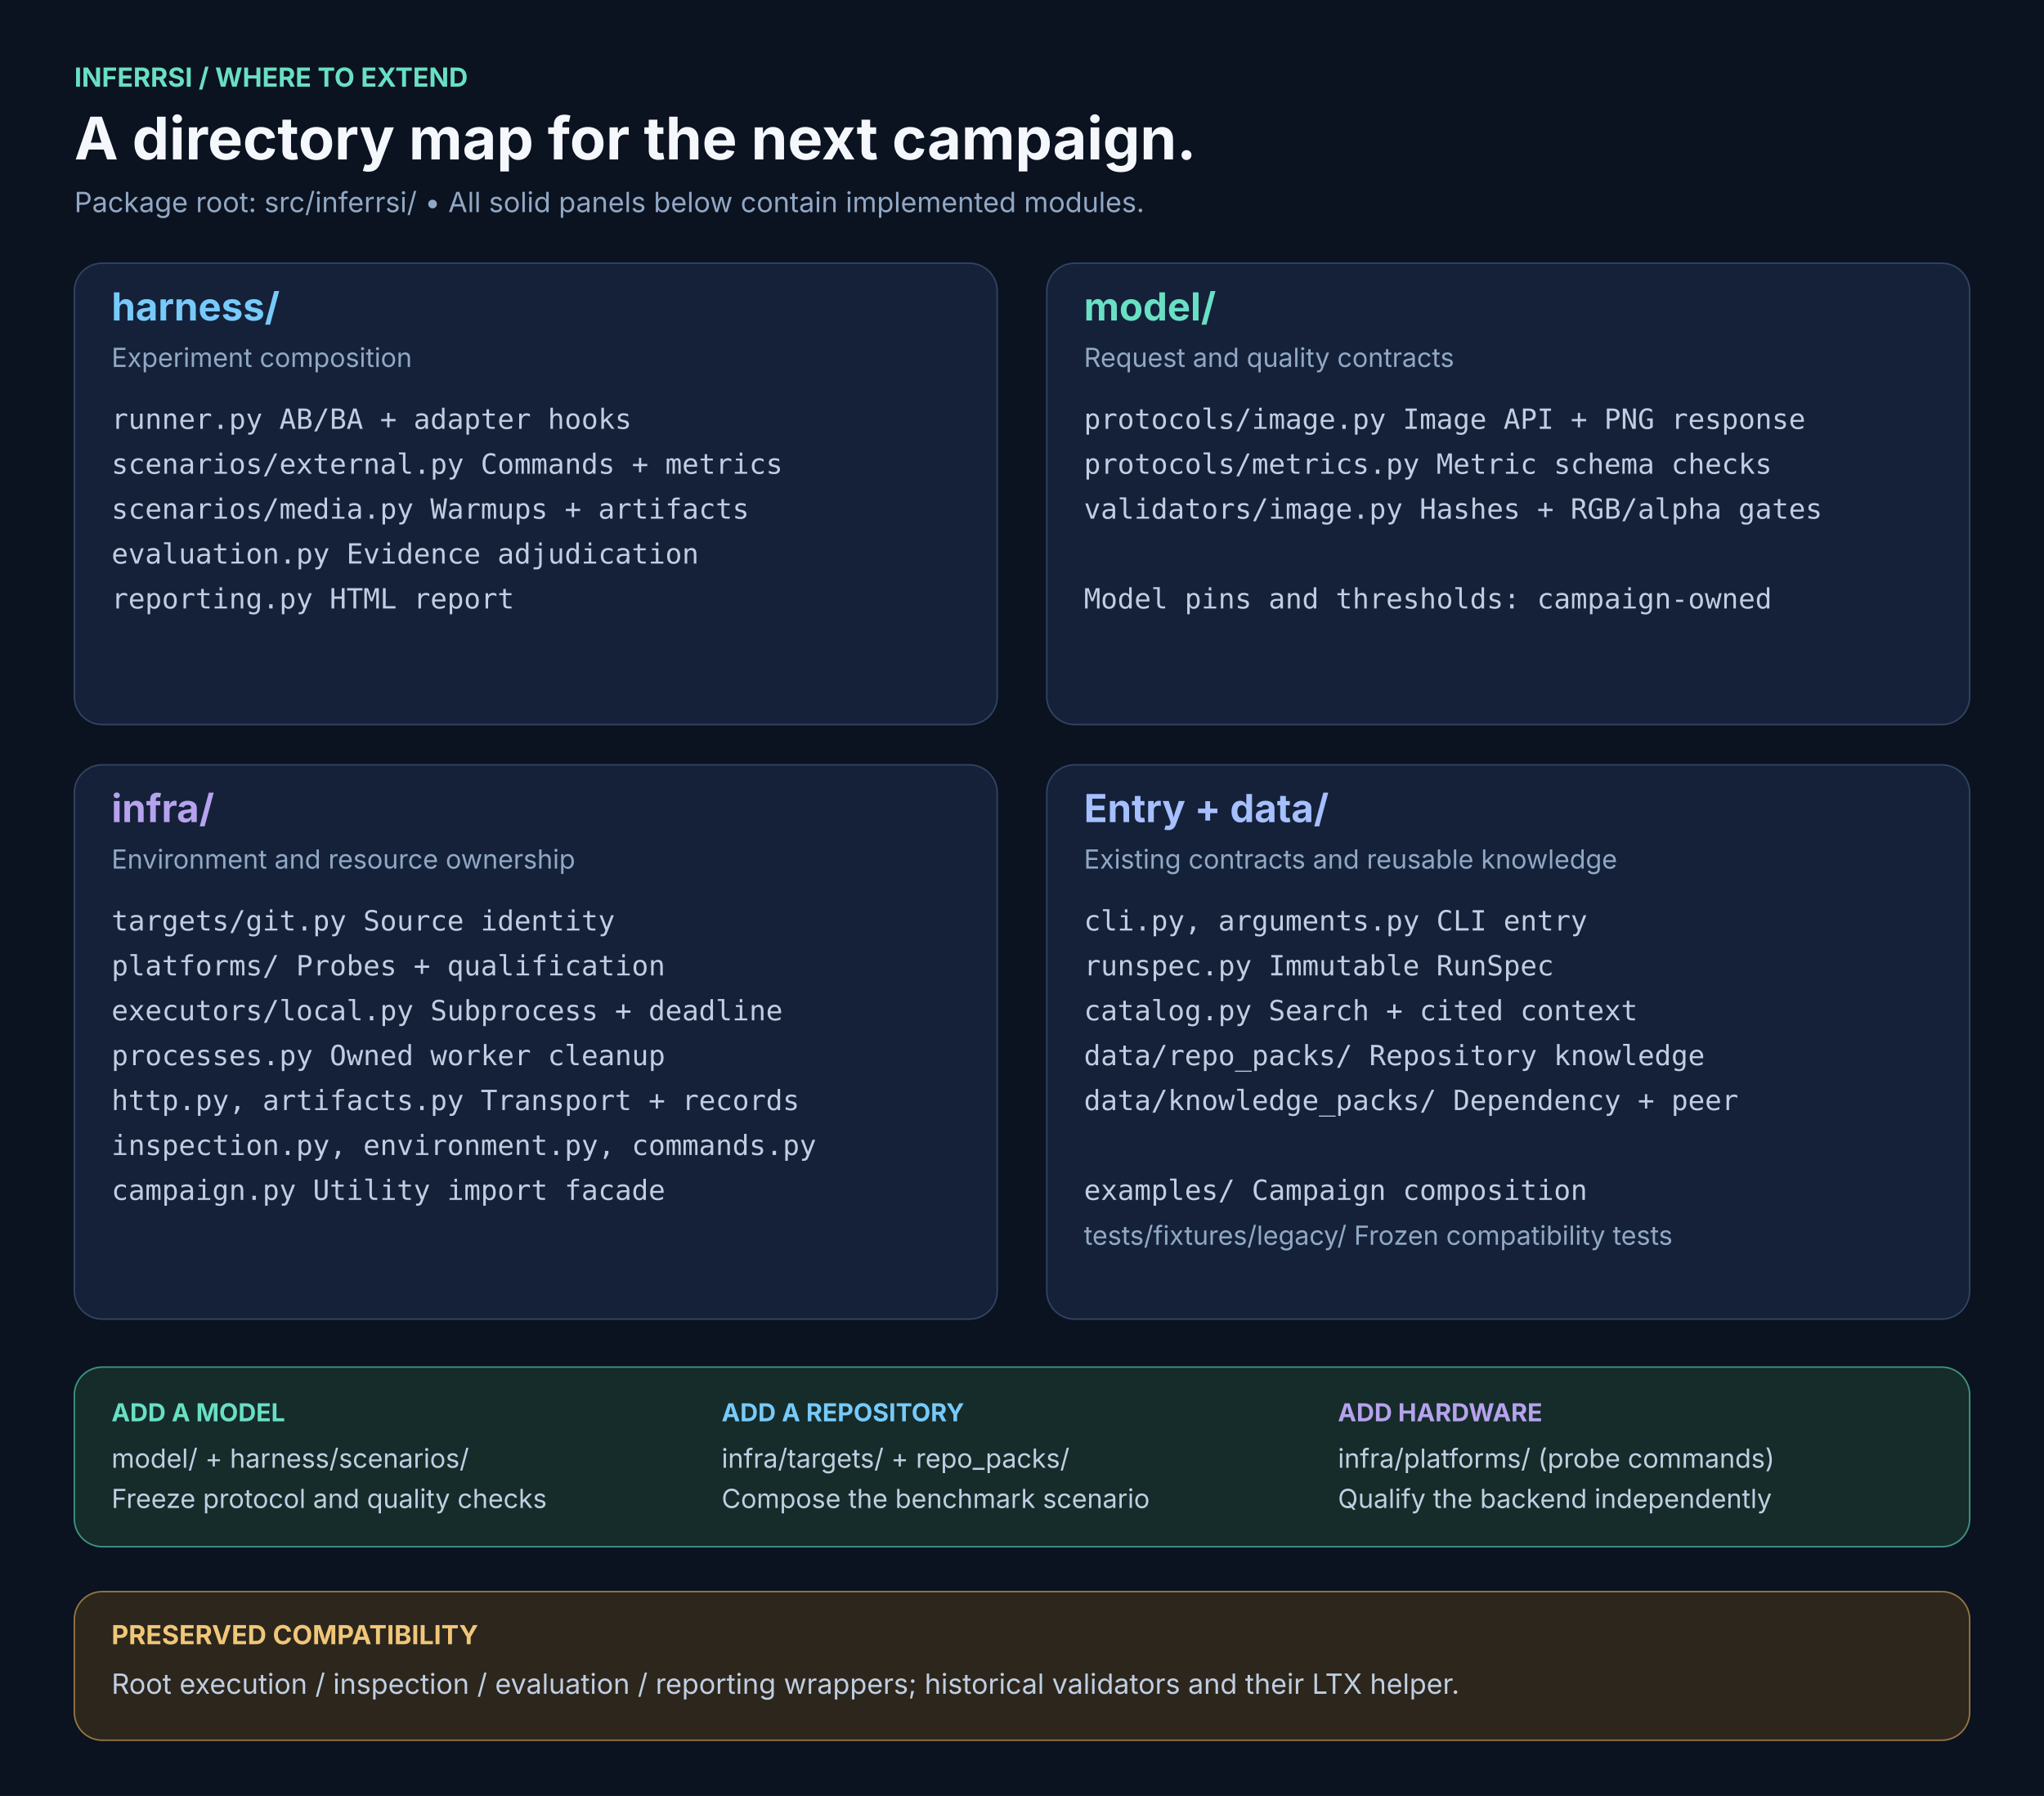
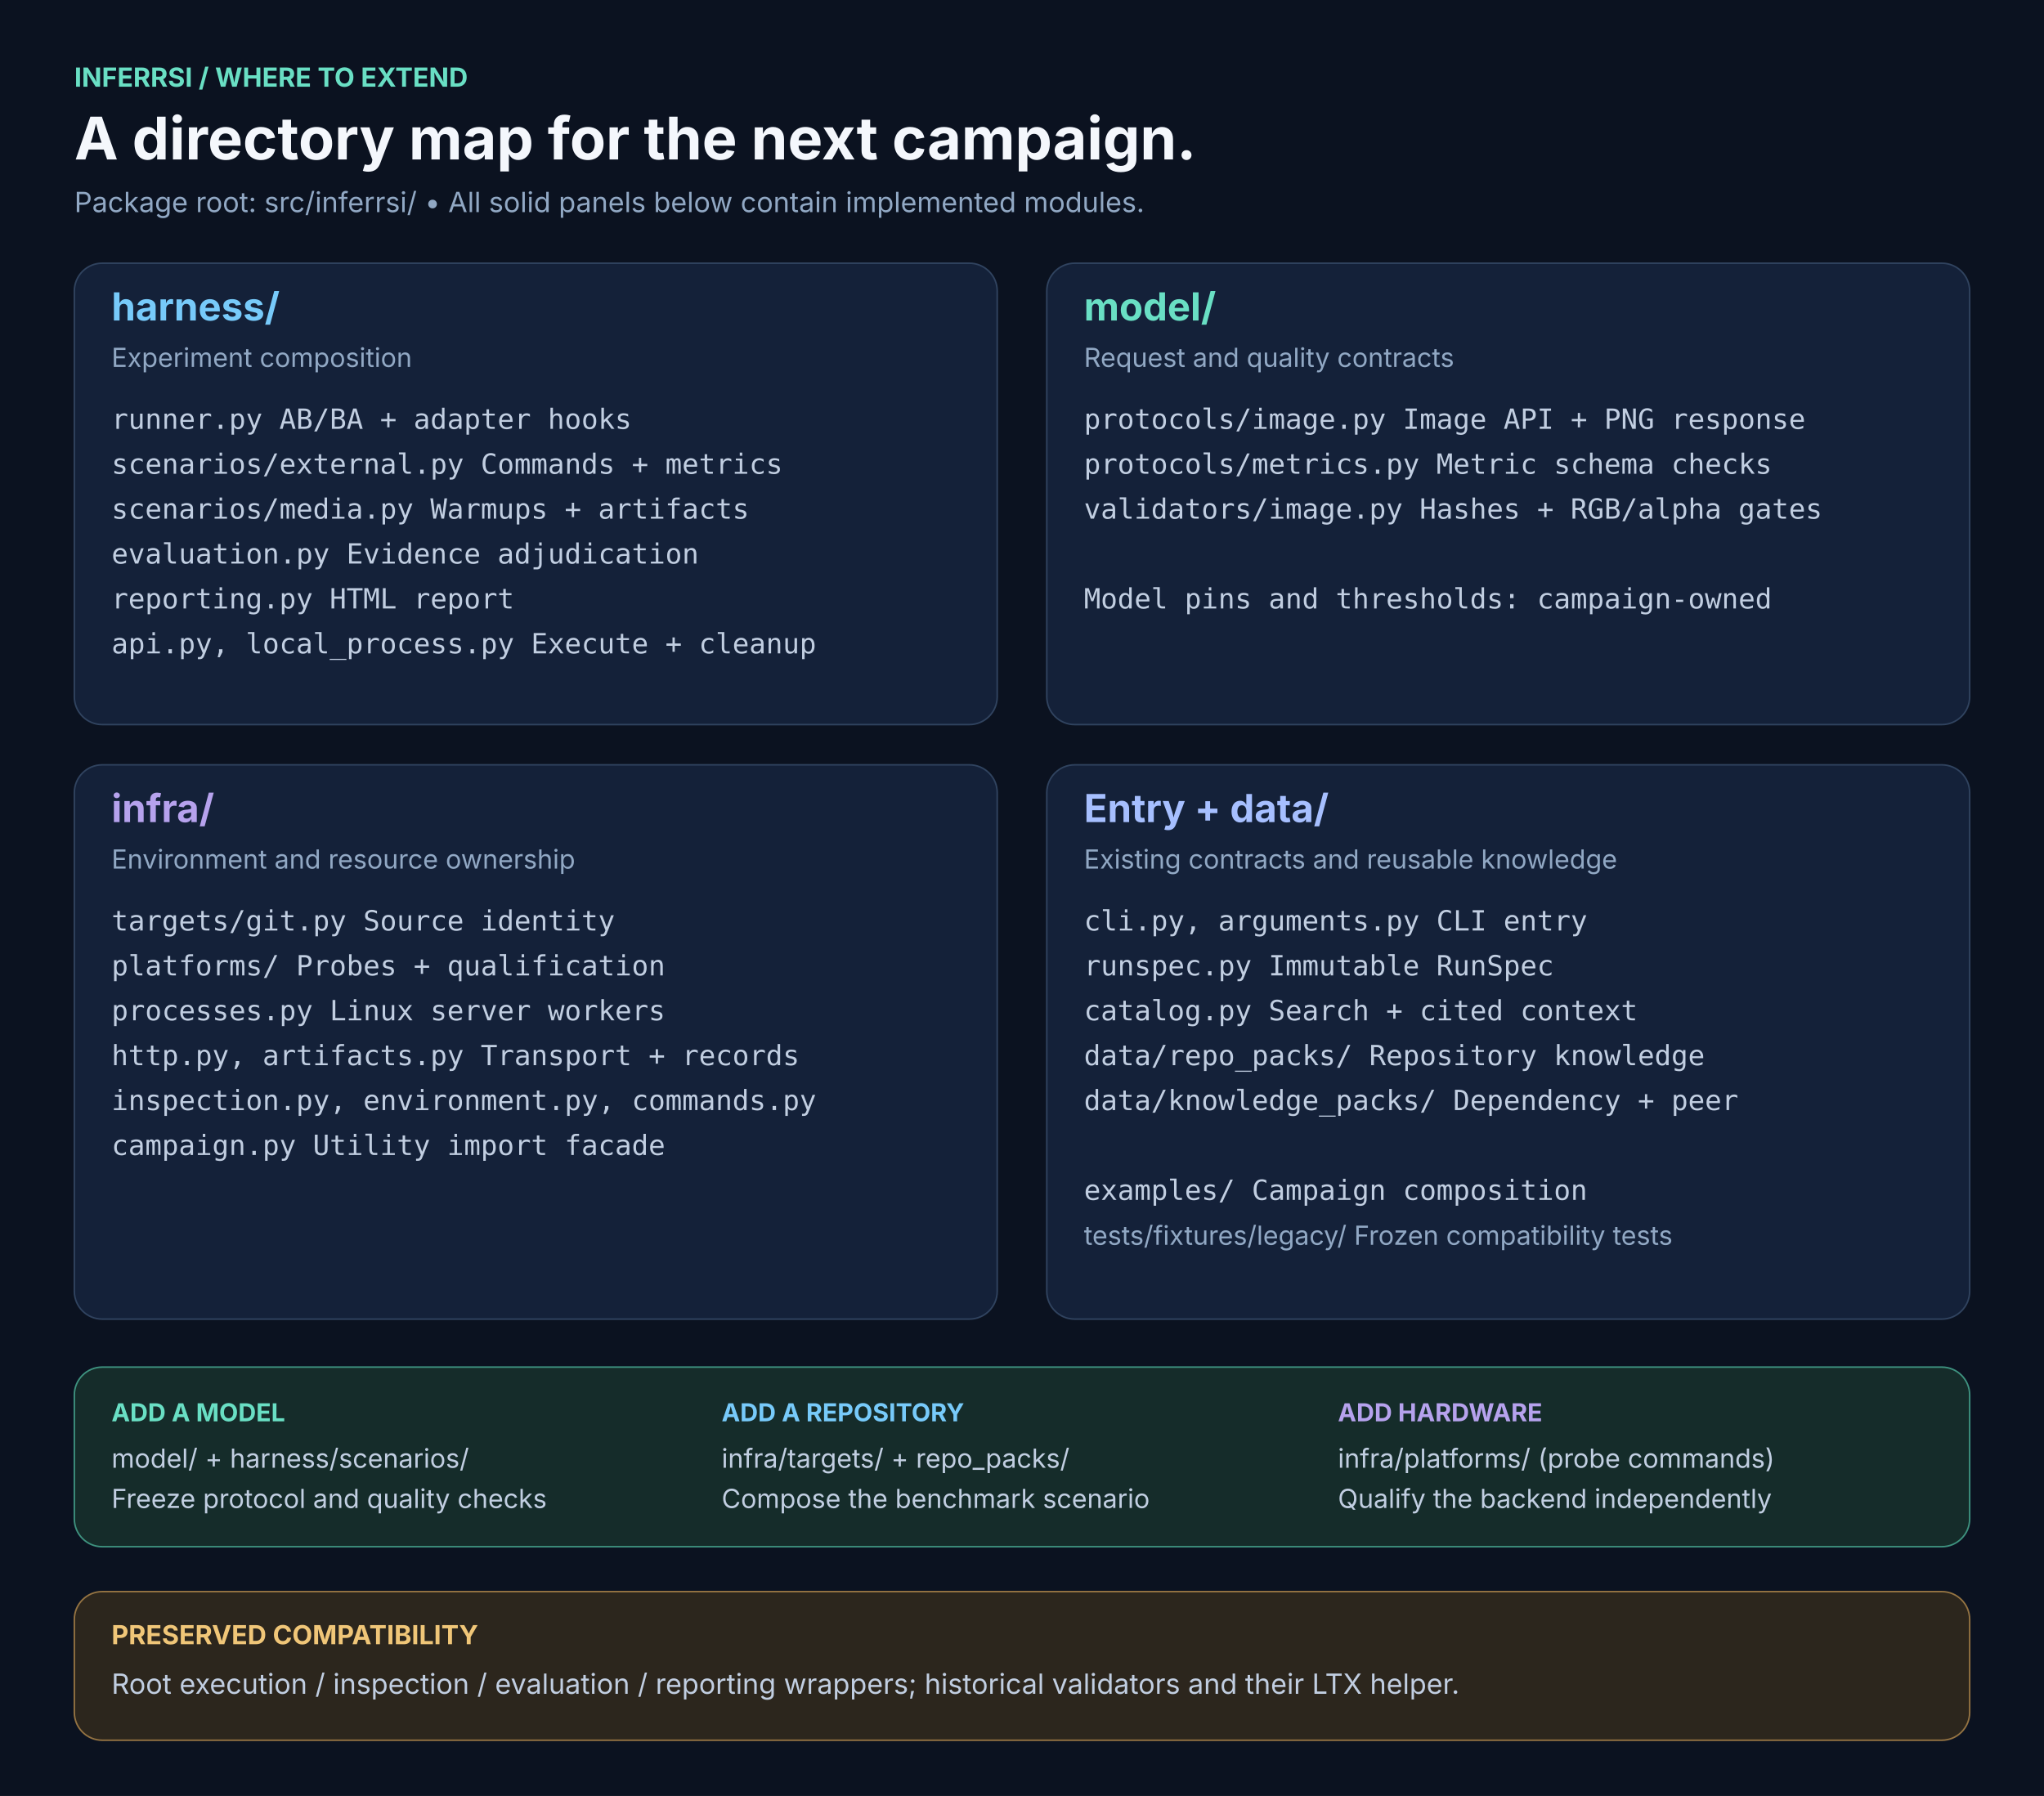
<svg xmlns="http://www.w3.org/2000/svg" width="1320" height="1160" viewBox="0 0 1320 1160" role="img" aria-labelledby="title desc">
  <defs>
    <marker id="arrow" markerWidth="10" markerHeight="10" refX="8" refY="4" orient="auto">
      <path d="M0,0 L8,4 L0,8" fill="none" stroke="#667b9e" stroke-width="1.5" />
    </marker>
  </defs>
  <rect width="1320" height="1160" fill="#0b1220" />
  <text x="48" y="56" font-family="Inter,Segoe UI,Arial,sans-serif" font-size="17" font-weight="700" fill="#69dfc4">INFERRSI / WHERE TO EXTEND</text>
  <text x="48" y="103" font-family="Inter,Segoe UI,Arial,sans-serif" font-size="38" font-weight="700" fill="#f4f7fc">A directory map for the next campaign.</text>
  <text x="48" y="137" font-family="Inter,Segoe UI,Arial,sans-serif" font-size="18" font-weight="400" fill="#91a8c4">Package root: src/inferrsi/   •   All solid panels below contain implemented modules.</text>
  <rect x="48" y="170" width="596" height="298" rx="18" fill="#142139" stroke="#30435f" />
  <text x="72" y="207" font-family="Inter,Segoe UI,Arial,sans-serif" font-size="25" font-weight="700" fill="#77cafa">harness/</text>
  <text x="72" y="237" font-family="Inter,Segoe UI,Arial,sans-serif" font-size="17" font-weight="400" fill="#91a8c4">Experiment composition</text>
  <text x="72" y="277" font-family="ui-monospace,SFMono-Regular,Consolas,monospace" font-size="18" font-weight="400" fill="#c1cee1">runner.py            AB/BA + adapter hooks</text>
  <text x="72" y="306" font-family="ui-monospace,SFMono-Regular,Consolas,monospace" font-size="18" font-weight="400" fill="#c1cee1">scenarios/external.py  Commands + metrics</text>
  <text x="72" y="335" font-family="ui-monospace,SFMono-Regular,Consolas,monospace" font-size="18" font-weight="400" fill="#c1cee1">scenarios/media.py     Warmups + artifacts</text>
  <text x="72" y="364" font-family="ui-monospace,SFMono-Regular,Consolas,monospace" font-size="18" font-weight="400" fill="#c1cee1">evaluation.py        Evidence adjudication</text>
  <text x="72" y="393" font-family="ui-monospace,SFMono-Regular,Consolas,monospace" font-size="18" font-weight="400" fill="#c1cee1">reporting.py         HTML report</text>
+   <text x="72" y="422" font-family="ui-monospace,SFMono-Regular,Consolas,monospace" font-size="18" font-weight="400" fill="#c1cee1">api.py, local_process.py  Execute + cleanup</text>
  <rect x="676" y="170" width="596" height="298" rx="18" fill="#142139" stroke="#30435f" />
  <text x="700" y="207" font-family="Inter,Segoe UI,Arial,sans-serif" font-size="25" font-weight="700" fill="#69dfc4">model/</text>
  <text x="700" y="237" font-family="Inter,Segoe UI,Arial,sans-serif" font-size="17" font-weight="400" fill="#91a8c4">Request and quality contracts</text>
  <text x="700" y="277" font-family="ui-monospace,SFMono-Regular,Consolas,monospace" font-size="18" font-weight="400" fill="#c1cee1">protocols/image.py   Image API + PNG response</text>
  <text x="700" y="306" font-family="ui-monospace,SFMono-Regular,Consolas,monospace" font-size="18" font-weight="400" fill="#c1cee1">protocols/metrics.py Metric schema checks</text>
  <text x="700" y="335" font-family="ui-monospace,SFMono-Regular,Consolas,monospace" font-size="18" font-weight="400" fill="#c1cee1">validators/image.py Hashes + RGB/alpha gates</text>
  <text x="700" y="364" font-family="ui-monospace,SFMono-Regular,Consolas,monospace" font-size="18" font-weight="400" fill="#c1cee1" />
  <text x="700" y="393" font-family="ui-monospace,SFMono-Regular,Consolas,monospace" font-size="18" font-weight="400" fill="#c1cee1">Model pins and thresholds: campaign-owned</text>
  <rect x="48" y="494" width="596" height="358" rx="18" fill="#142139" stroke="#30435f" />
  <text x="72" y="531" font-family="Inter,Segoe UI,Arial,sans-serif" font-size="25" font-weight="700" fill="#b6a2ed">infra/</text>
  <text x="72" y="561" font-family="Inter,Segoe UI,Arial,sans-serif" font-size="17" font-weight="400" fill="#91a8c4">Environment and resource ownership</text>
  <text x="72" y="601" font-family="ui-monospace,SFMono-Regular,Consolas,monospace" font-size="18" font-weight="400" fill="#c1cee1">targets/git.py       Source identity</text>
  <text x="72" y="630" font-family="ui-monospace,SFMono-Regular,Consolas,monospace" font-size="18" font-weight="400" fill="#c1cee1">platforms/           Probes + qualification</text>
-   <text x="72" y="659" font-family="ui-monospace,SFMono-Regular,Consolas,monospace" font-size="18" font-weight="400" fill="#c1cee1">executors/local.py   Subprocess + deadline</text>
-   <text x="72" y="688" font-family="ui-monospace,SFMono-Regular,Consolas,monospace" font-size="18" font-weight="400" fill="#c1cee1">processes.py         Owned worker cleanup</text>
-   <text x="72" y="717" font-family="ui-monospace,SFMono-Regular,Consolas,monospace" font-size="18" font-weight="400" fill="#c1cee1">http.py, artifacts.py  Transport + records</text>
-   <text x="72" y="746" font-family="ui-monospace,SFMono-Regular,Consolas,monospace" font-size="18" font-weight="400" fill="#c1cee1">inspection.py, environment.py, commands.py</text>
-   <text x="72" y="775" font-family="ui-monospace,SFMono-Regular,Consolas,monospace" font-size="18" font-weight="400" fill="#c1cee1">campaign.py          Utility import facade</text>
+   <text x="72" y="659" font-family="ui-monospace,SFMono-Regular,Consolas,monospace" font-size="18" font-weight="400" fill="#c1cee1">processes.py         Linux server workers</text>
+   <text x="72" y="688" font-family="ui-monospace,SFMono-Regular,Consolas,monospace" font-size="18" font-weight="400" fill="#c1cee1">http.py, artifacts.py  Transport + records</text>
+   <text x="72" y="717" font-family="ui-monospace,SFMono-Regular,Consolas,monospace" font-size="18" font-weight="400" fill="#c1cee1">inspection.py, environment.py, commands.py</text>
+   <text x="72" y="746" font-family="ui-monospace,SFMono-Regular,Consolas,monospace" font-size="18" font-weight="400" fill="#c1cee1">campaign.py          Utility import facade</text>
+   <text x="72" y="775" font-family="ui-monospace,SFMono-Regular,Consolas,monospace" font-size="18" font-weight="400" fill="#c1cee1" />
  <rect x="676" y="494" width="596" height="358" rx="18" fill="#142139" stroke="#30435f" />
  <text x="700" y="531" font-family="Inter,Segoe UI,Arial,sans-serif" font-size="25" font-weight="700" fill="#a6bfff">Entry + data/</text>
  <text x="700" y="561" font-family="Inter,Segoe UI,Arial,sans-serif" font-size="17" font-weight="400" fill="#91a8c4">Existing contracts and reusable knowledge</text>
  <text x="700" y="601" font-family="ui-monospace,SFMono-Regular,Consolas,monospace" font-size="18" font-weight="400" fill="#c1cee1">cli.py, arguments.py CLI entry</text>
  <text x="700" y="630" font-family="ui-monospace,SFMono-Regular,Consolas,monospace" font-size="18" font-weight="400" fill="#c1cee1">runspec.py           Immutable RunSpec</text>
  <text x="700" y="659" font-family="ui-monospace,SFMono-Regular,Consolas,monospace" font-size="18" font-weight="400" fill="#c1cee1">catalog.py           Search + cited context</text>
  <text x="700" y="688" font-family="ui-monospace,SFMono-Regular,Consolas,monospace" font-size="18" font-weight="400" fill="#c1cee1">data/repo_packs/     Repository knowledge</text>
  <text x="700" y="717" font-family="ui-monospace,SFMono-Regular,Consolas,monospace" font-size="18" font-weight="400" fill="#c1cee1">data/knowledge_packs/ Dependency + peer</text>
  <text x="700" y="746" font-family="ui-monospace,SFMono-Regular,Consolas,monospace" font-size="18" font-weight="400" fill="#c1cee1" />
  <text x="700" y="775" font-family="ui-monospace,SFMono-Regular,Consolas,monospace" font-size="18" font-weight="400" fill="#c1cee1">examples/           Campaign composition</text>
  <text x="700" y="804" font-family="Inter,Segoe UI,Arial,sans-serif" font-size="17" fill="#91a8c4">tests/fixtures/legacy/  Frozen compatibility tests</text>
  <rect x="48" y="883" width="1224" height="116" rx="18" fill="#152c2a" stroke="#3e927f" />
  <text x="72" y="918" font-family="Inter,Segoe UI,Arial,sans-serif" font-size="16" font-weight="700" fill="#69dfc4">ADD A MODEL</text>
  <text x="466" y="918" font-family="Inter,Segoe UI,Arial,sans-serif" font-size="16" font-weight="700" fill="#77cafa">ADD A REPOSITORY</text>
  <text x="864" y="918" font-family="Inter,Segoe UI,Arial,sans-serif" font-size="16" font-weight="700" fill="#b6a2ed">ADD HARDWARE</text>
  <text x="72" y="948" font-family="Inter,Segoe UI,Arial,sans-serif" font-size="17" font-weight="400" fill="#c1cee1">model/ + harness/scenarios/</text>
  <text x="72" y="974" font-family="Inter,Segoe UI,Arial,sans-serif" font-size="17" font-weight="400" fill="#c1cee1">Freeze protocol and quality checks</text>
  <text x="466" y="948" font-family="Inter,Segoe UI,Arial,sans-serif" font-size="17" font-weight="400" fill="#c1cee1">infra/targets/ + repo_packs/</text>
  <text x="466" y="974" font-family="Inter,Segoe UI,Arial,sans-serif" font-size="17" font-weight="400" fill="#c1cee1">Compose the benchmark scenario</text>
  <text x="864" y="948" font-family="Inter,Segoe UI,Arial,sans-serif" font-size="17" font-weight="400" fill="#c1cee1">infra/platforms/ (probe commands)</text>
  <text x="864" y="974" font-family="Inter,Segoe UI,Arial,sans-serif" font-size="17" font-weight="400" fill="#c1cee1">Qualify the backend independently</text>
  <rect x="48" y="1028" width="1224" height="96" rx="18" fill="#2c261d" stroke="#947342" />
  <text x="72" y="1062" font-family="Inter,Segoe UI,Arial,sans-serif" font-size="17" font-weight="700" fill="#f0c678">PRESERVED COMPATIBILITY</text>
  <text x="72" y="1094" font-family="Inter,Segoe UI,Arial,sans-serif" font-size="18" font-weight="400" fill="#c1cee1">Root execution / inspection / evaluation / reporting wrappers; historical validators and their LTX helper.</text>
</svg>
